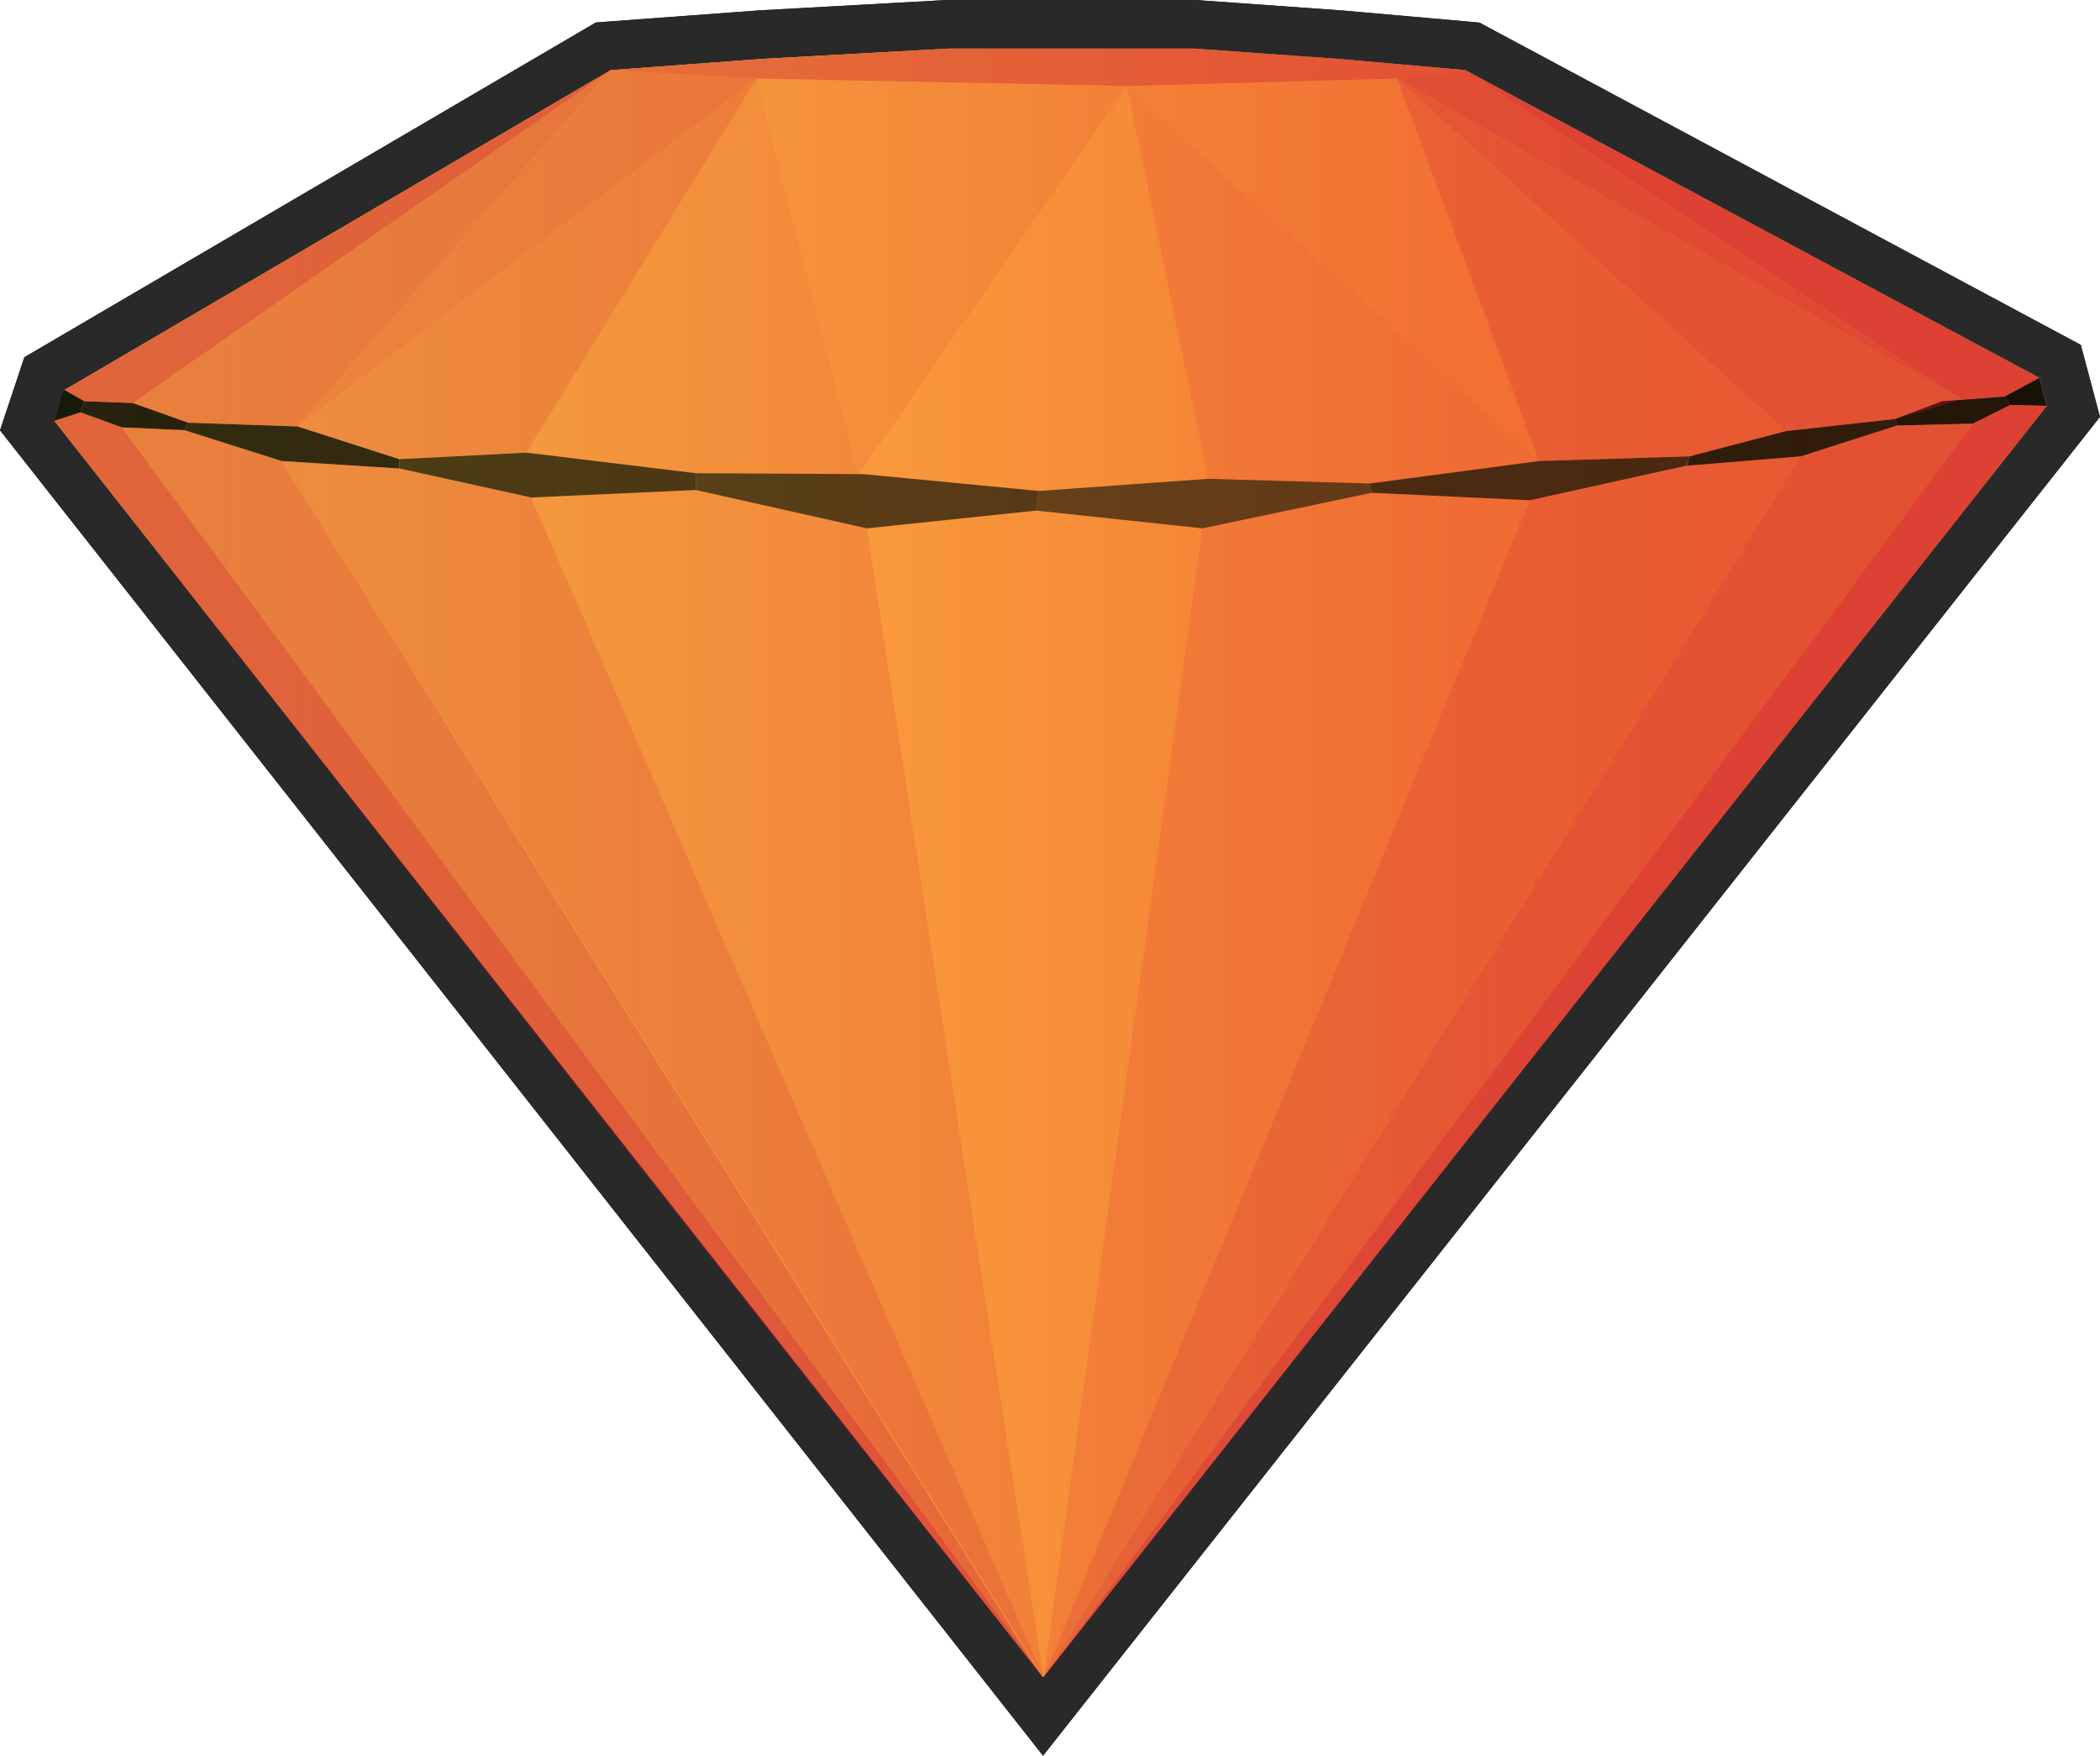
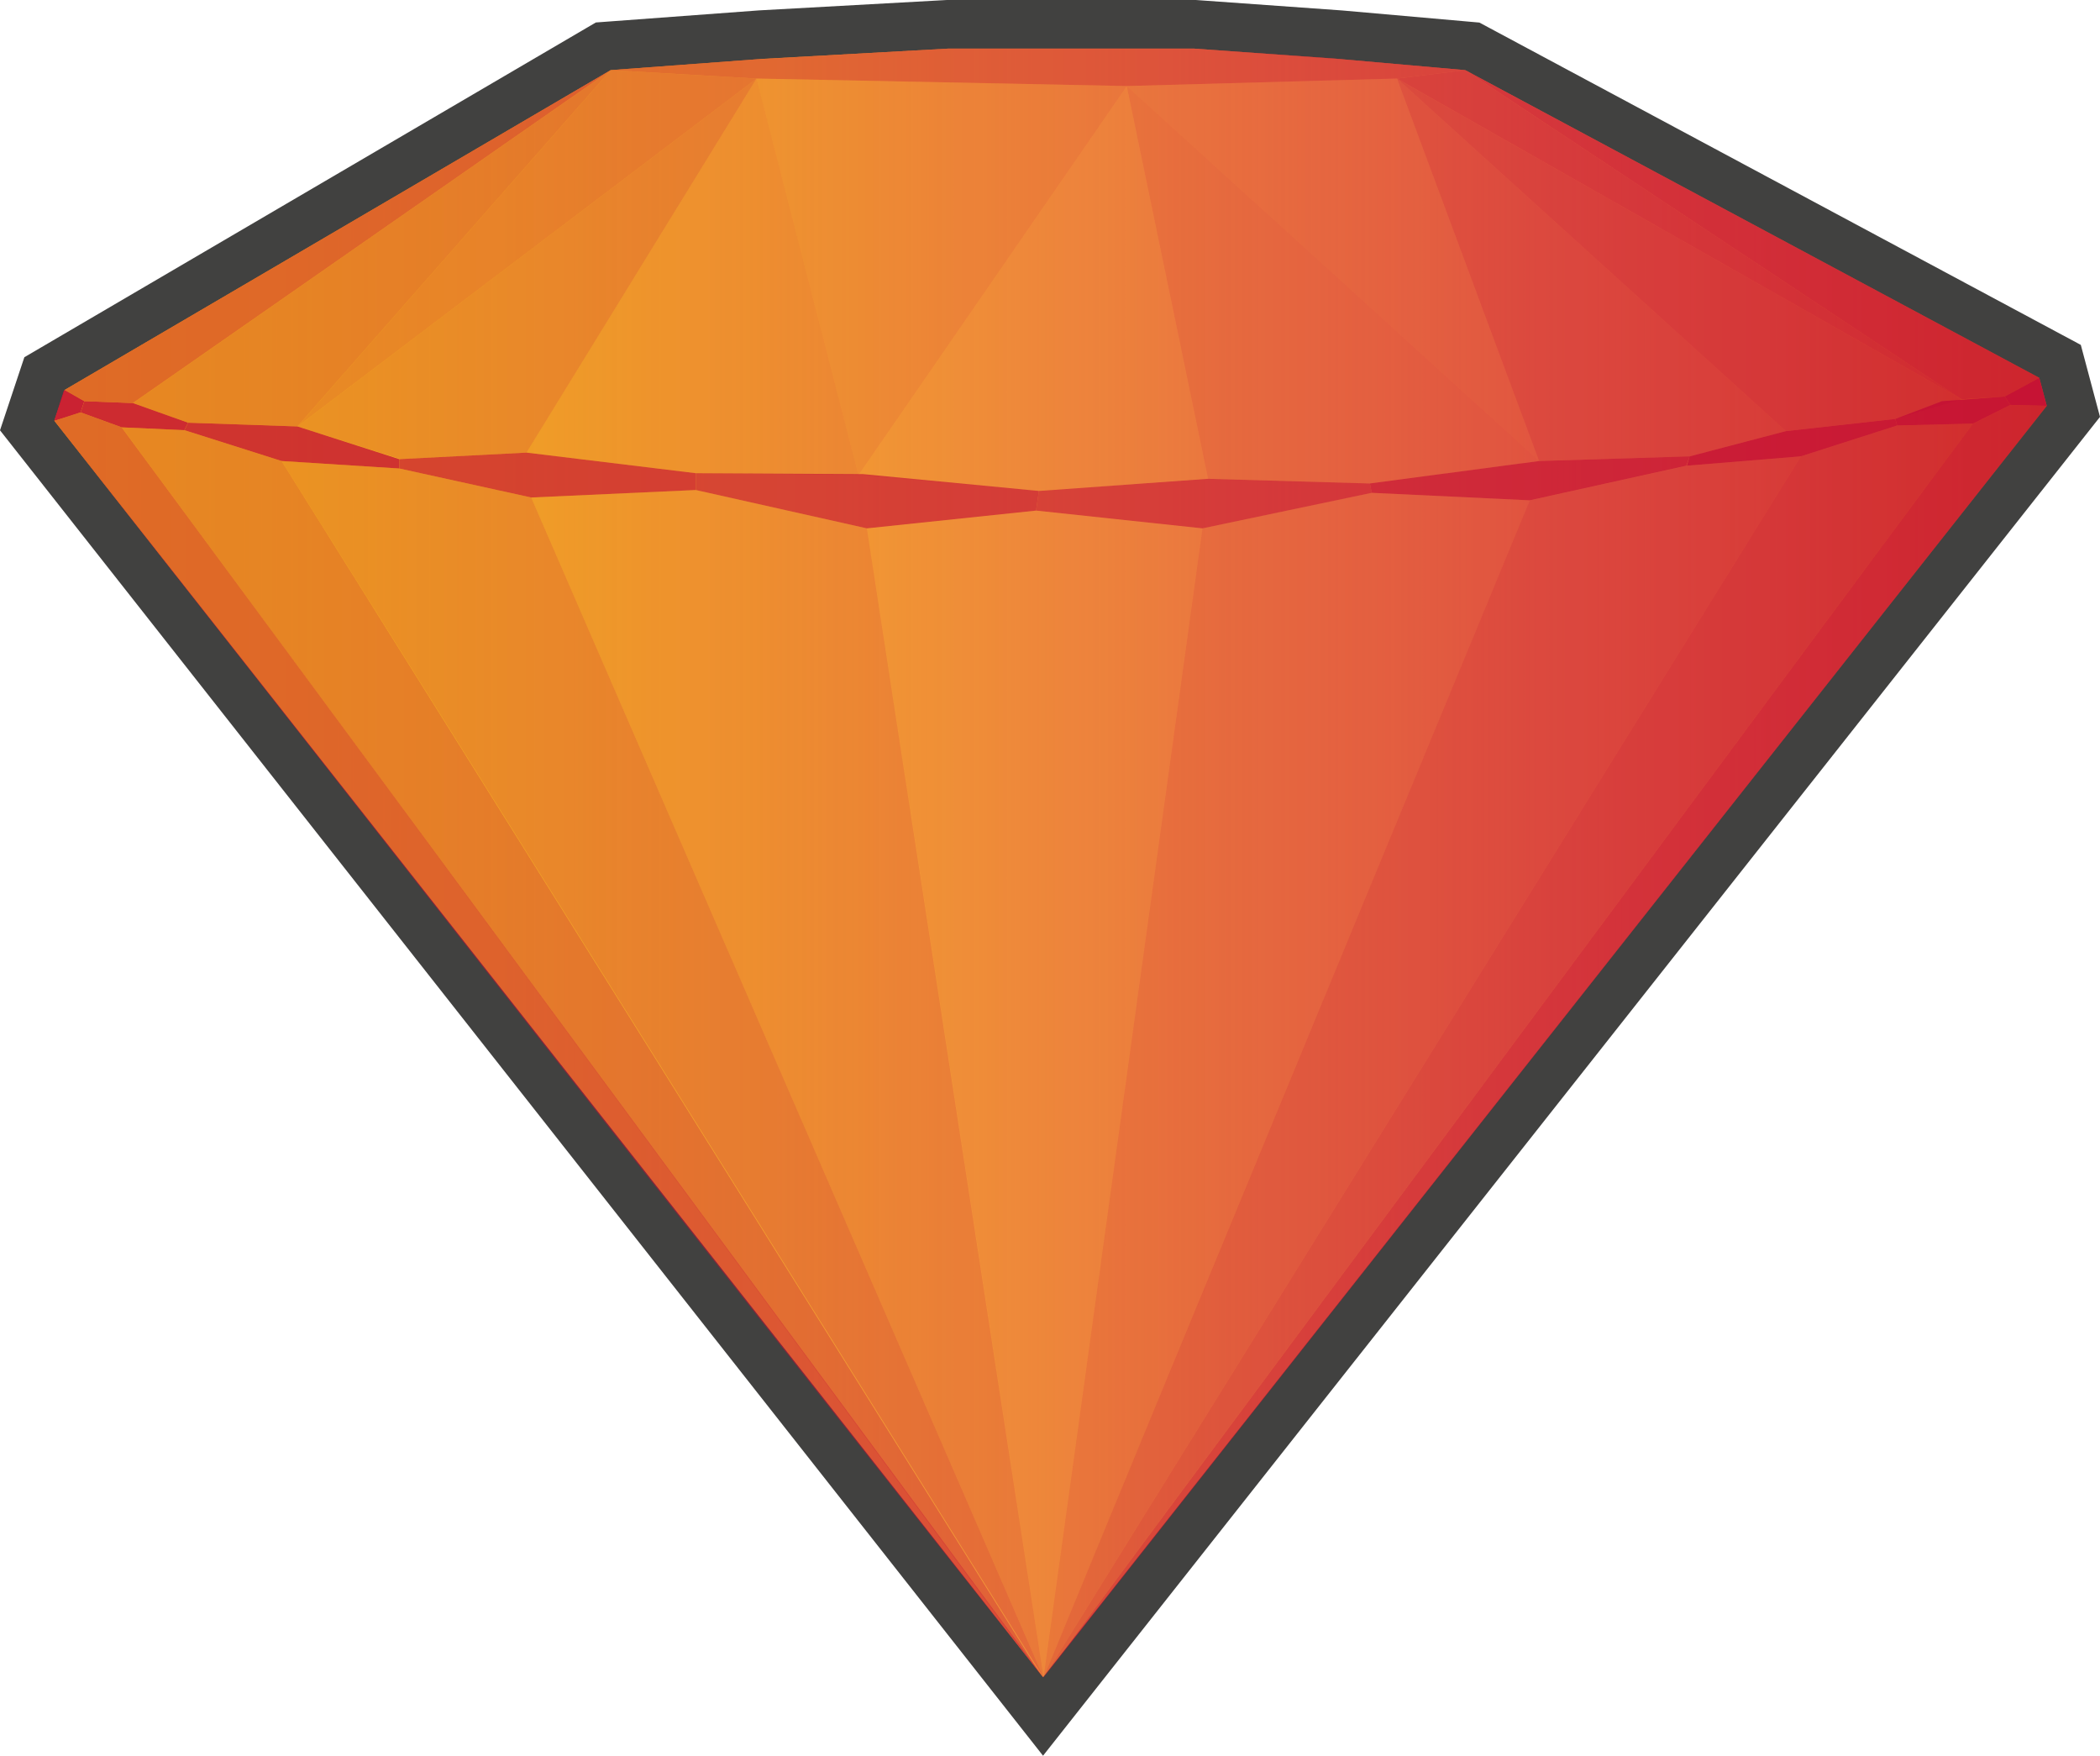
<svg xmlns="http://www.w3.org/2000/svg" id="Inverse_Yellow" data-name="Inverse Yellow" viewBox="0 0 2246.151 1877.491">
  <defs>
-     <style>.cls-1{fill:#edd83a;}.cls-2{fill:#292929;}.cls-3{fill:url(#linear-gradient);}.cls-4,.cls-5,.cls-6,.cls-7,.cls-8,.cls-9{fill:#000503;}.cls-4{opacity:0.65;}.cls-19,.cls-5{opacity:0.6;}.cls-11,.cls-6{opacity:0.7;}.cls-7{opacity:0.8;}.cls-8{opacity:0.85;}.cls-9{opacity:0.9;}.cls-10{opacity:0.75;}.cls-12,.cls-19,.cls-20{fill:#c40e35;}.cls-13{opacity:0.5;}.cls-14{opacity:0.4;}.cls-15{opacity:0.25;}.cls-16{opacity:0.1;}.cls-17{opacity:0.45;}.cls-18{opacity:0.2;}.cls-20{opacity:0.56;}</style>
-     <linearGradient id="linear-gradient" x1="-37.879" y1="1344.75" x2="2093.121" y2="1344.75" gradientUnits="userSpaceOnUse">
-       <stop offset="0" stop-color="#ffc943" />
-       <stop offset="0.15" stop-color="#ffc542" stop-opacity="0.99" />
-       <stop offset="0.297" stop-color="#ffbb40" stop-opacity="0.958" />
-       <stop offset="0.442" stop-color="#ffa83d" stop-opacity="0.905" />
-       <stop offset="0.587" stop-color="#ff8f39" stop-opacity="0.831" />
-       <stop offset="0.732" stop-color="#ff6e33" stop-opacity="0.735" />
-       <stop offset="0.874" stop-color="#ff462c" stop-opacity="0.62" />
-       <stop offset="1" stop-color="#ff1d25" stop-opacity="0.5" />
+     <style>.cls-1{fill:#d84023;}.cls-2{fill:#414140;}.cls-3{fill:url(#linear-gradient);}.cls-12,.cls-19,.cls-4,.cls-5,.cls-6,.cls-7,.cls-8,.cls-9{fill:#c40e35;}.cls-4{opacity:0.65;}.cls-5{opacity:0.6;}.cls-11,.cls-6{opacity:0.7;}.cls-7{opacity:0.8;}.cls-8{opacity:0.85;}.cls-9{opacity:0.9;}.cls-10{opacity:0.75;}.cls-13{opacity:0.5;}.cls-14{opacity:0.4;}.cls-15{opacity:0.25;}.cls-16{opacity:0.1;}.cls-17{opacity:0.45;}.cls-18{opacity:0.2;}.cls-19{opacity:0.56;}</style>
+     <linearGradient id="linear-gradient" x1="171" y1="1344.75" x2="2302" y2="1344.75" gradientUnits="userSpaceOnUse">
+       <stop offset="0" stop-color="#fdd315" />
+       <stop offset="0.097" stop-color="#fdd118" stop-opacity="0.978" />
+       <stop offset="0.222" stop-color="#fdcb22" stop-opacity="0.914" />
+       <stop offset="0.362" stop-color="#fdc232" stop-opacity="0.809" />
+       <stop offset="0.513" stop-color="#feb548" stop-opacity="0.662" />
+       <stop offset="0.674" stop-color="#fea565" stop-opacity="0.473" />
+       <stop offset="0.84" stop-color="#ff9187" stop-opacity="0.247" />
+       <stop offset="1" stop-color="#ff7bac" stop-opacity="0" />
    </linearGradient>
  </defs>
-   <g id="Layer_34_copy_3" data-name="Layer 34 copy 3">
-     <polygon class="cls-1" points="29.096 455.071 47.619 399.504 645.258 49.517 813.515 37.053 1013.475 26 1278.121 26 1433.262 37.082 1574.781 49.568 2203.41 386.407 2217.672 439.888 1115.661 1835.496 29.096 455.071" />
-     <path class="cls-2" d="M1390,474l154,11,136,12q307,164.5,614,329,4,15,8,30-536.75,679.75-1073.5,1359.5Q699.75,1543.75,171,872q5.5-16.5,11-33L766,497l162-12,199-11h263m1.855-52H1125.564l-1.434.079-199,11-.486.027-.485.036-162,12-12.028.891-10.408,6.095-292,171-292,171-16.872,9.88-6.182,18.548-5.5,16.499-5.5,16.501-8.862,26.585,17.333,22.02,528.75,671.75,528.75,671.75,40.795,51.829,40.876-51.766,536.75-679.75,536.75-679.75,16.147-20.449L2352.244,842.6l-4-14.998-4-15.002-5.81-21.786L2318.56,780.165l-371.87-199.26-242.13-129.74-9.384-5.029-10.605-.936-136-12-.432-.038-.433-.031-154-11-1.85-.132Z" transform="translate(-112.8069 -422)" />
+   <g id="Layer_34_copy_5" data-name="Layer 34 copy 5">
    <polygon class="cls-1" points="29.096 455.071 47.619 399.504 645.258 49.517 813.515 37.053 1013.475 26 1278.121 26 1433.262 37.082 1574.781 49.568 2203.41 386.407 2217.672 439.888 1115.661 1835.496 29.096 455.071" />
    <path class="cls-2" d="M1390,474l154,11,136,12q307,164.5,614,329,4,15,8,30-536.75,679.75-1073.5,1359.5Q699.75,1543.75,171,872q5.5-16.5,11-33L766,497l162-12,199-11h263m1.855-52H1125.564l-1.434.079-199,11-.486.027-.485.036-162,12-12.028.891-10.408,6.095-292,171-292,171-16.872,9.88-6.182,18.548-5.5,16.499-5.5,16.501-8.862,26.585,17.333,22.02,528.75,671.75,528.75,671.75,40.795,51.829,40.876-51.766,536.75-679.75,536.75-679.75,16.147-20.449L2352.244,842.6l-4-14.998-4-15.002-5.81-21.786L2318.56,780.165l-371.87-199.26-242.13-129.74-9.384-5.029-10.605-.936-136-12-.432-.038-.433-.031-154-11-1.85-.132Z" transform="translate(-112.8069 -422)" />
  </g>
-   <g id="Layer_34_copy_3-2" data-name="Layer 34 copy 3">
+   <g id="Layer_34_copy_5-2" data-name="Layer 34 copy 5">
    <path class="cls-3" d="M2294,826,1680,497l-136-12-154-11H1127L928,485,766,497,182,839l-11,33L1228.5,2215.5Q1765.25,1535.75,2302,856,2298,841,2294,826Z" transform="translate(-112.8069 -422)" />
  </g>
-   <g id="slice_copy_6" data-name="slice copy 6">
+   <g id="slice_copy_8" data-name="slice copy 8">
    <path class="cls-4" d="M1036,929l-179-1v18l183,41,181-19,3-21Z" transform="translate(-112.8069 -422)" />
    <path class="cls-5" d="M1405,934l173,5q1,5,2,10l-181,38-178-19,3-21Z" transform="translate(-112.8069 -422)" />
    <path class="cls-6" d="M857,928v18l-176,8L540,923V913l136-7Z" transform="translate(-112.8069 -422)" />
    <path class="cls-6" d="M1759,915l161-5-3.483,10L1749,957l-169-8q-1-5-2-10Z" transform="translate(-112.8069 -422)" />
    <path class="cls-7" d="M2023,883l117-13q1,3.5,2,7l-103,33-122,10,3-10Z" transform="translate(-112.8069 -422)" />
    <path class="cls-8" d="M2190,851l67-5,6,9-40,20-81,2q-1-3.5-2-7Z" transform="translate(-112.8069 -422)" />
    <path class="cls-7" d="M431,878l109,35v10l-126-8L310,882l4-8Z" transform="translate(-112.8069 -422)" />
    <path class="cls-8" d="M255,853l59,21-4,8-67-3-44-16,4-12Z" transform="translate(-112.8069 -422)" />
    <path class="cls-9" d="M2257,846l6,9,39,1q-4-15-8-30Z" transform="translate(-112.8069 -422)" />
    <path class="cls-9" d="M182,839l-1,1-10,31v1l28-9,4-12Z" transform="translate(-112.8069 -422)" />
  </g>
-   <g id="Yellow_copy_3" data-name="Yellow copy 3" class="cls-10">
+   <g id="Yellow_copy_5" data-name="Yellow copy 5" class="cls-10">
    <g class="cls-11">
      <path class="cls-12" d="M1680,497l614,329-37,20-46,3Z" transform="translate(-112.8069 -422)" />
    </g>
    <g class="cls-13">
      <path class="cls-12" d="M2023,883l117-13,71-21L1607,506Z" transform="translate(-112.8069 -422)" />
    </g>
    <g class="cls-14">
      <path class="cls-12" d="M2023,883l-103,27-161,5q-76-204.5-152-409Z" transform="translate(-112.8069 -422)" />
    </g>
    <g class="cls-15">
      <path class="cls-12" d="M1318,514l87,420,175,5,179-24Z" transform="translate(-112.8069 -422)" />
    </g>
    <g class="cls-16">
      <path class="cls-12" d="M1318,514q-143.5,208-287,416l193,17,181-13Z" transform="translate(-112.8069 -422)" />
    </g>
    <g class="cls-15">
      <path class="cls-12" d="M922,506,676,906l181,22,174,2Z" transform="translate(-112.8069 -422)" />
    </g>
    <g class="cls-14">
      <path class="cls-12" d="M922,506,676,906l-135,7L431,878Z" transform="translate(-112.8069 -422)" />
    </g>
    <g class="cls-13">
      <path class="cls-12" d="M431,878l-117-4-59-21L766,497Z" transform="translate(-112.8069 -422)" />
    </g>
    <g class="cls-11">
      <path class="cls-12" d="M255,853l-52-2-21-12L766,497Z" transform="translate(-112.8069 -422)" />
    </g>
    <g class="cls-11">
      <path class="cls-12" d="M171,872l28-9,44,16s657.333,891.333,986,1337C1005.634,1937.024,171,872,171,872Z" transform="translate(-112.8069 -422)" />
    </g>
    <g class="cls-13">
      <path class="cls-12" d="M243,879l67,3,104,33,814,1301Z" transform="translate(-112.8069 -422)" />
    </g>
    <g class="cls-14">
      <path class="cls-12" d="M414,915l126,8,141,31q274,631,548,1262Q821.5,1565.5,414,915Z" transform="translate(-112.8069 -422)" />
    </g>
    <g class="cls-15">
      <path class="cls-12" d="M681,954l176-8,183,41,189,1229Q955,1585,681,954Z" transform="translate(-112.8069 -422)" />
    </g>
    <g class="cls-16">
      <path class="cls-12" d="M1040,987l181-19,178,19s-111.333,804-170,1229C1164.333,1791.333,1040,987,1040,987Z" transform="translate(-112.8069 -422)" />
    </g>
    <g class="cls-15">
      <path class="cls-12" d="M1399,987l181-38,169,8s-344,834-520,1259C1287.667,1791,1399,987,1399,987Z" transform="translate(-112.8069 -422)" />
    </g>
    <g class="cls-14">
      <path class="cls-12" d="M1749,957l168-37,122-10L1229,2216Q1489,1586.5,1749,957Z" transform="translate(-112.8069 -422)" />
    </g>
    <g class="cls-13">
      <path class="cls-12" d="M2039,910l103-33,81-2L1229,2216Z" transform="translate(-112.8069 -422)" />
    </g>
    <g class="cls-11">
      <path class="cls-12" d="M2302,856l-39-1-40,20L1229,2216Q1765.5,1536,2302,856Z" transform="translate(-112.8069 -422)" />
    </g>
    <g class="cls-17">
      <path class="cls-12" d="M431,878,766,497l156,9Z" transform="translate(-112.8069 -422)" />
    </g>
    <g class="cls-18">
      <path class="cls-12" d="M922,506l109,424q143.5-208,287-416Z" transform="translate(-112.8069 -422)" />
    </g>
    <g class="cls-18">
      <path class="cls-12" d="M1759,915,1318,514l289-8Q1683,710.5,1759,915Z" transform="translate(-112.8069 -422)" />
    </g>
-     <path class="cls-19" d="M1607,506l604,343L1680,497Z" transform="translate(-112.8069 -422)" />
-     <polygon class="cls-20" points="1277.193 52 1421.193 62 1567.193 75 1494.193 84 1205.193 92 809.193 84 653.193 75 809.193 63.444 1014.193 52 1277.193 52" />
+     <path class="cls-5" d="M1607,506l604,343L1680,497Z" transform="translate(-112.8069 -422)" />
+     <polygon class="cls-19" points="1277.193 52 1421.193 62 1567.193 75 1494.193 84 1205.193 92 809.193 84 653.193 75 809.193 63.444 1014.193 52 1277.193 52" />
  </g>
</svg>
